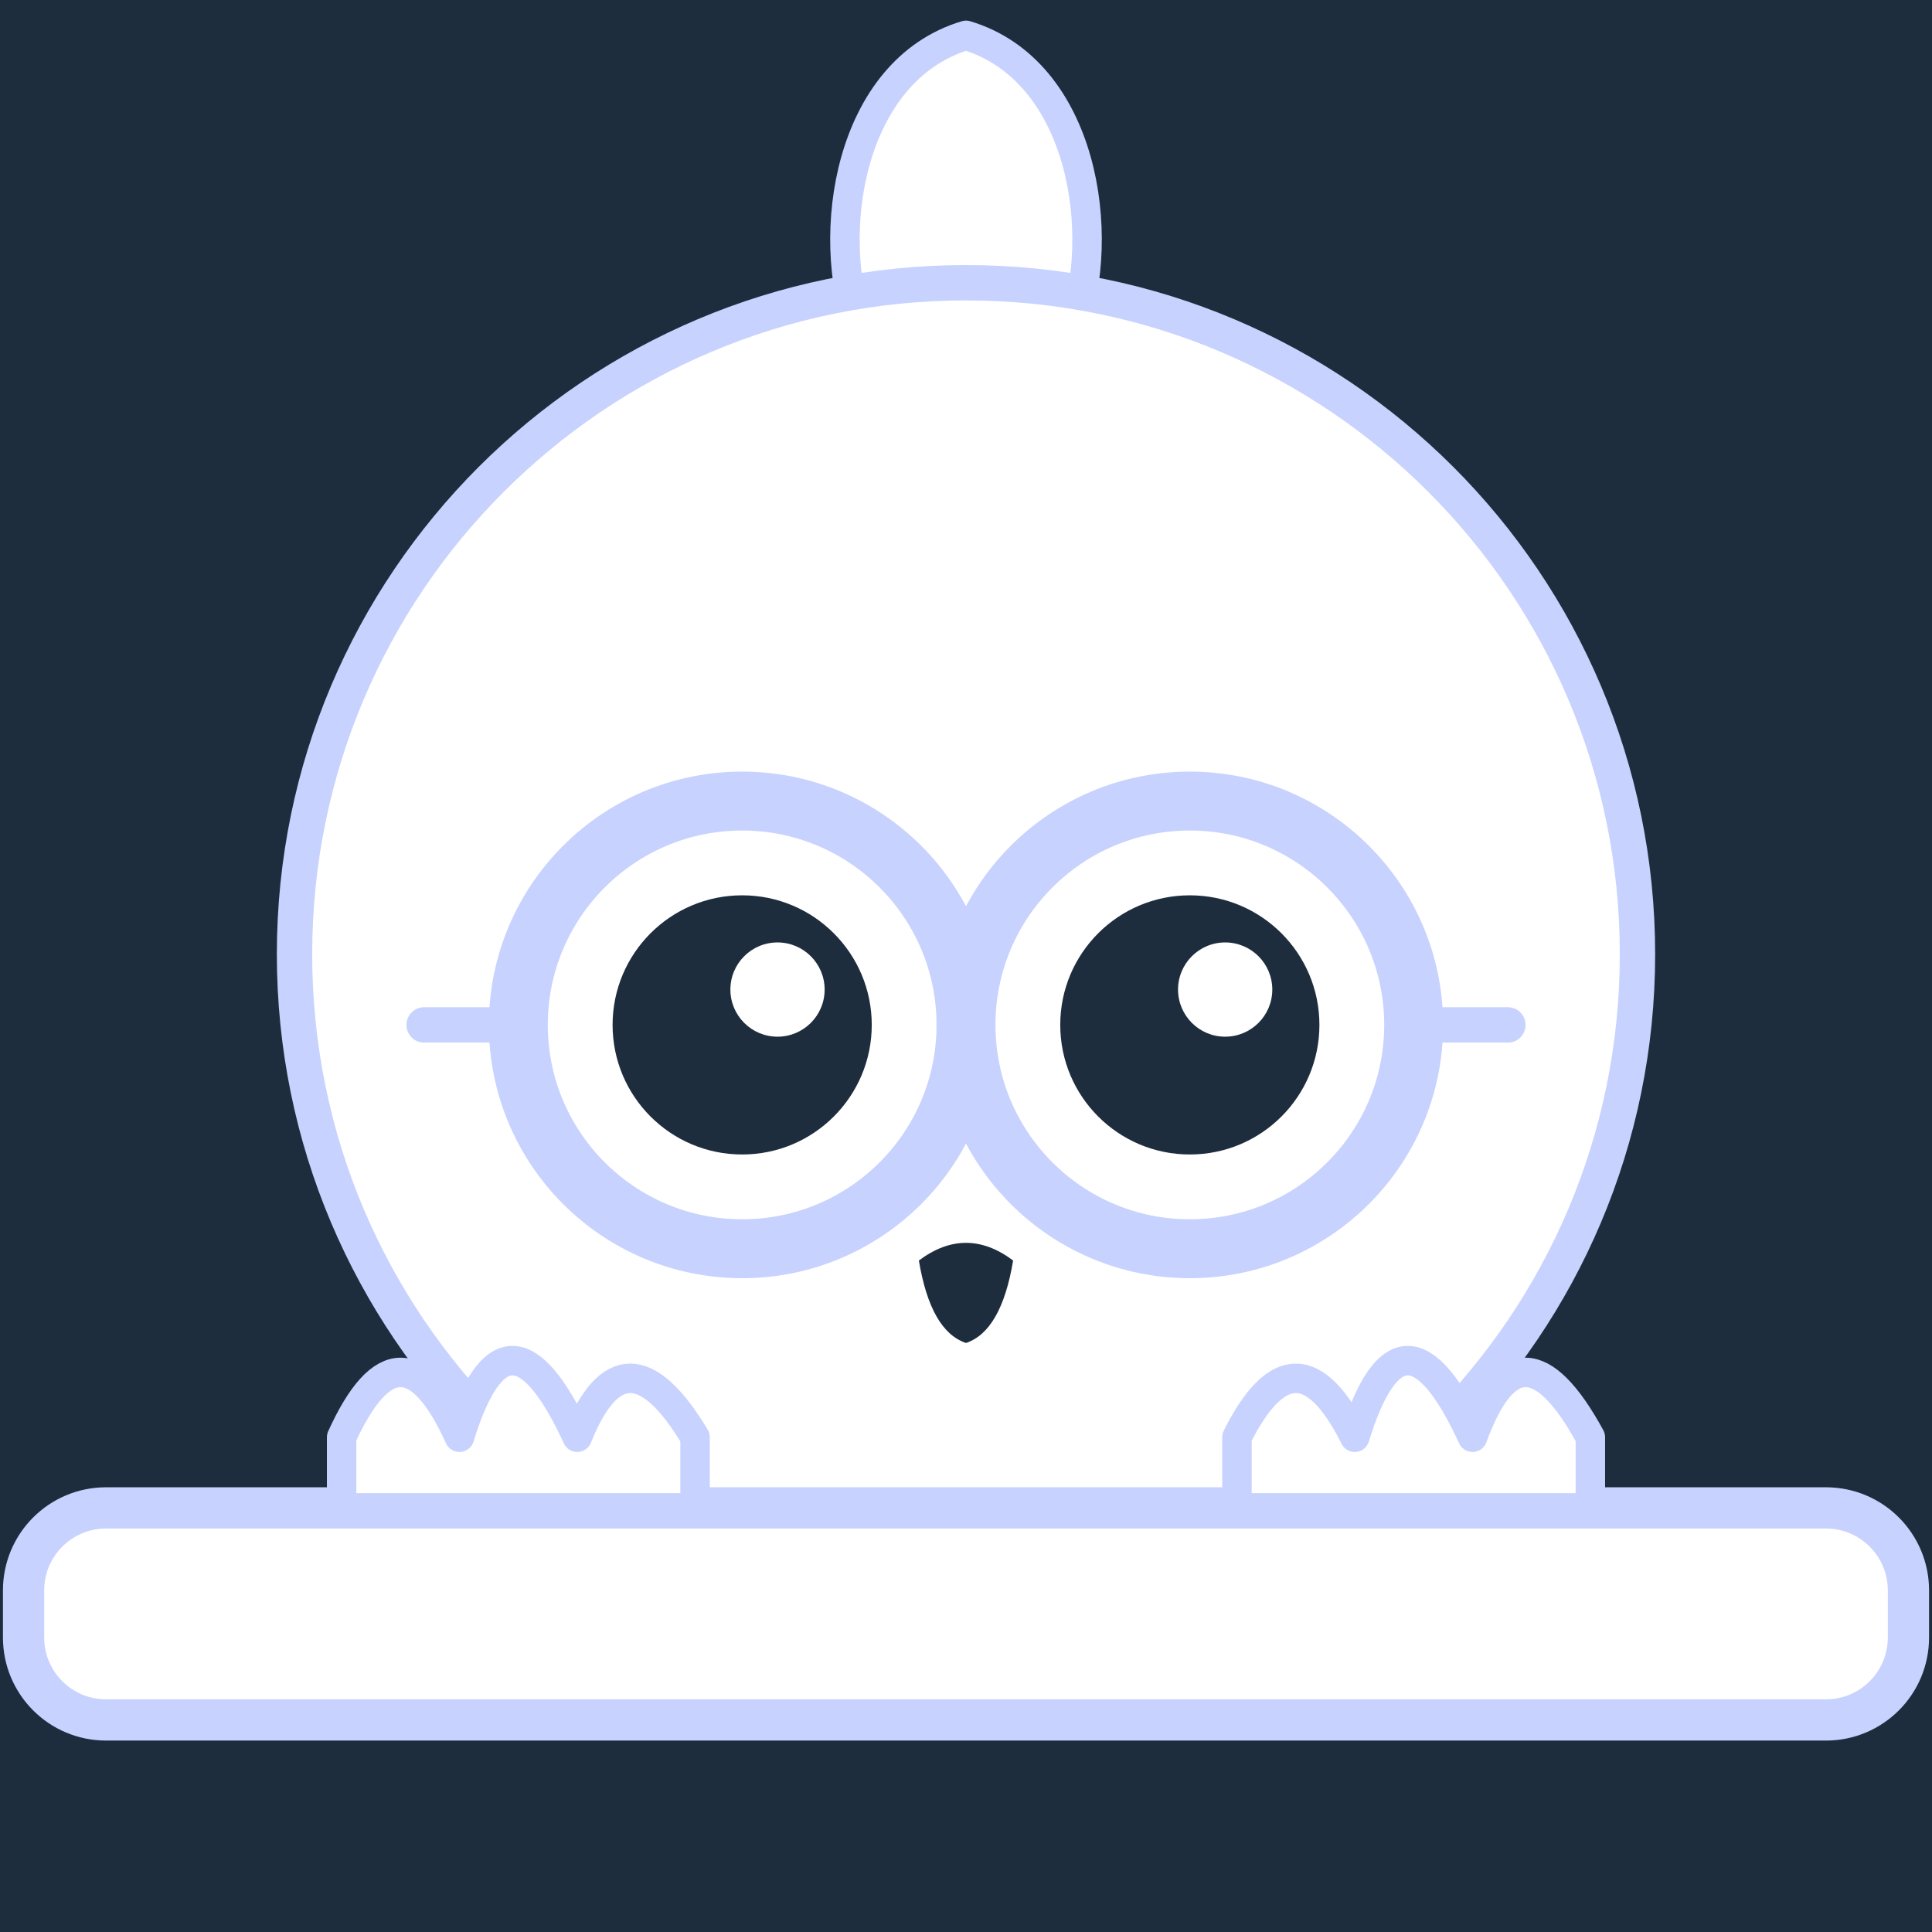
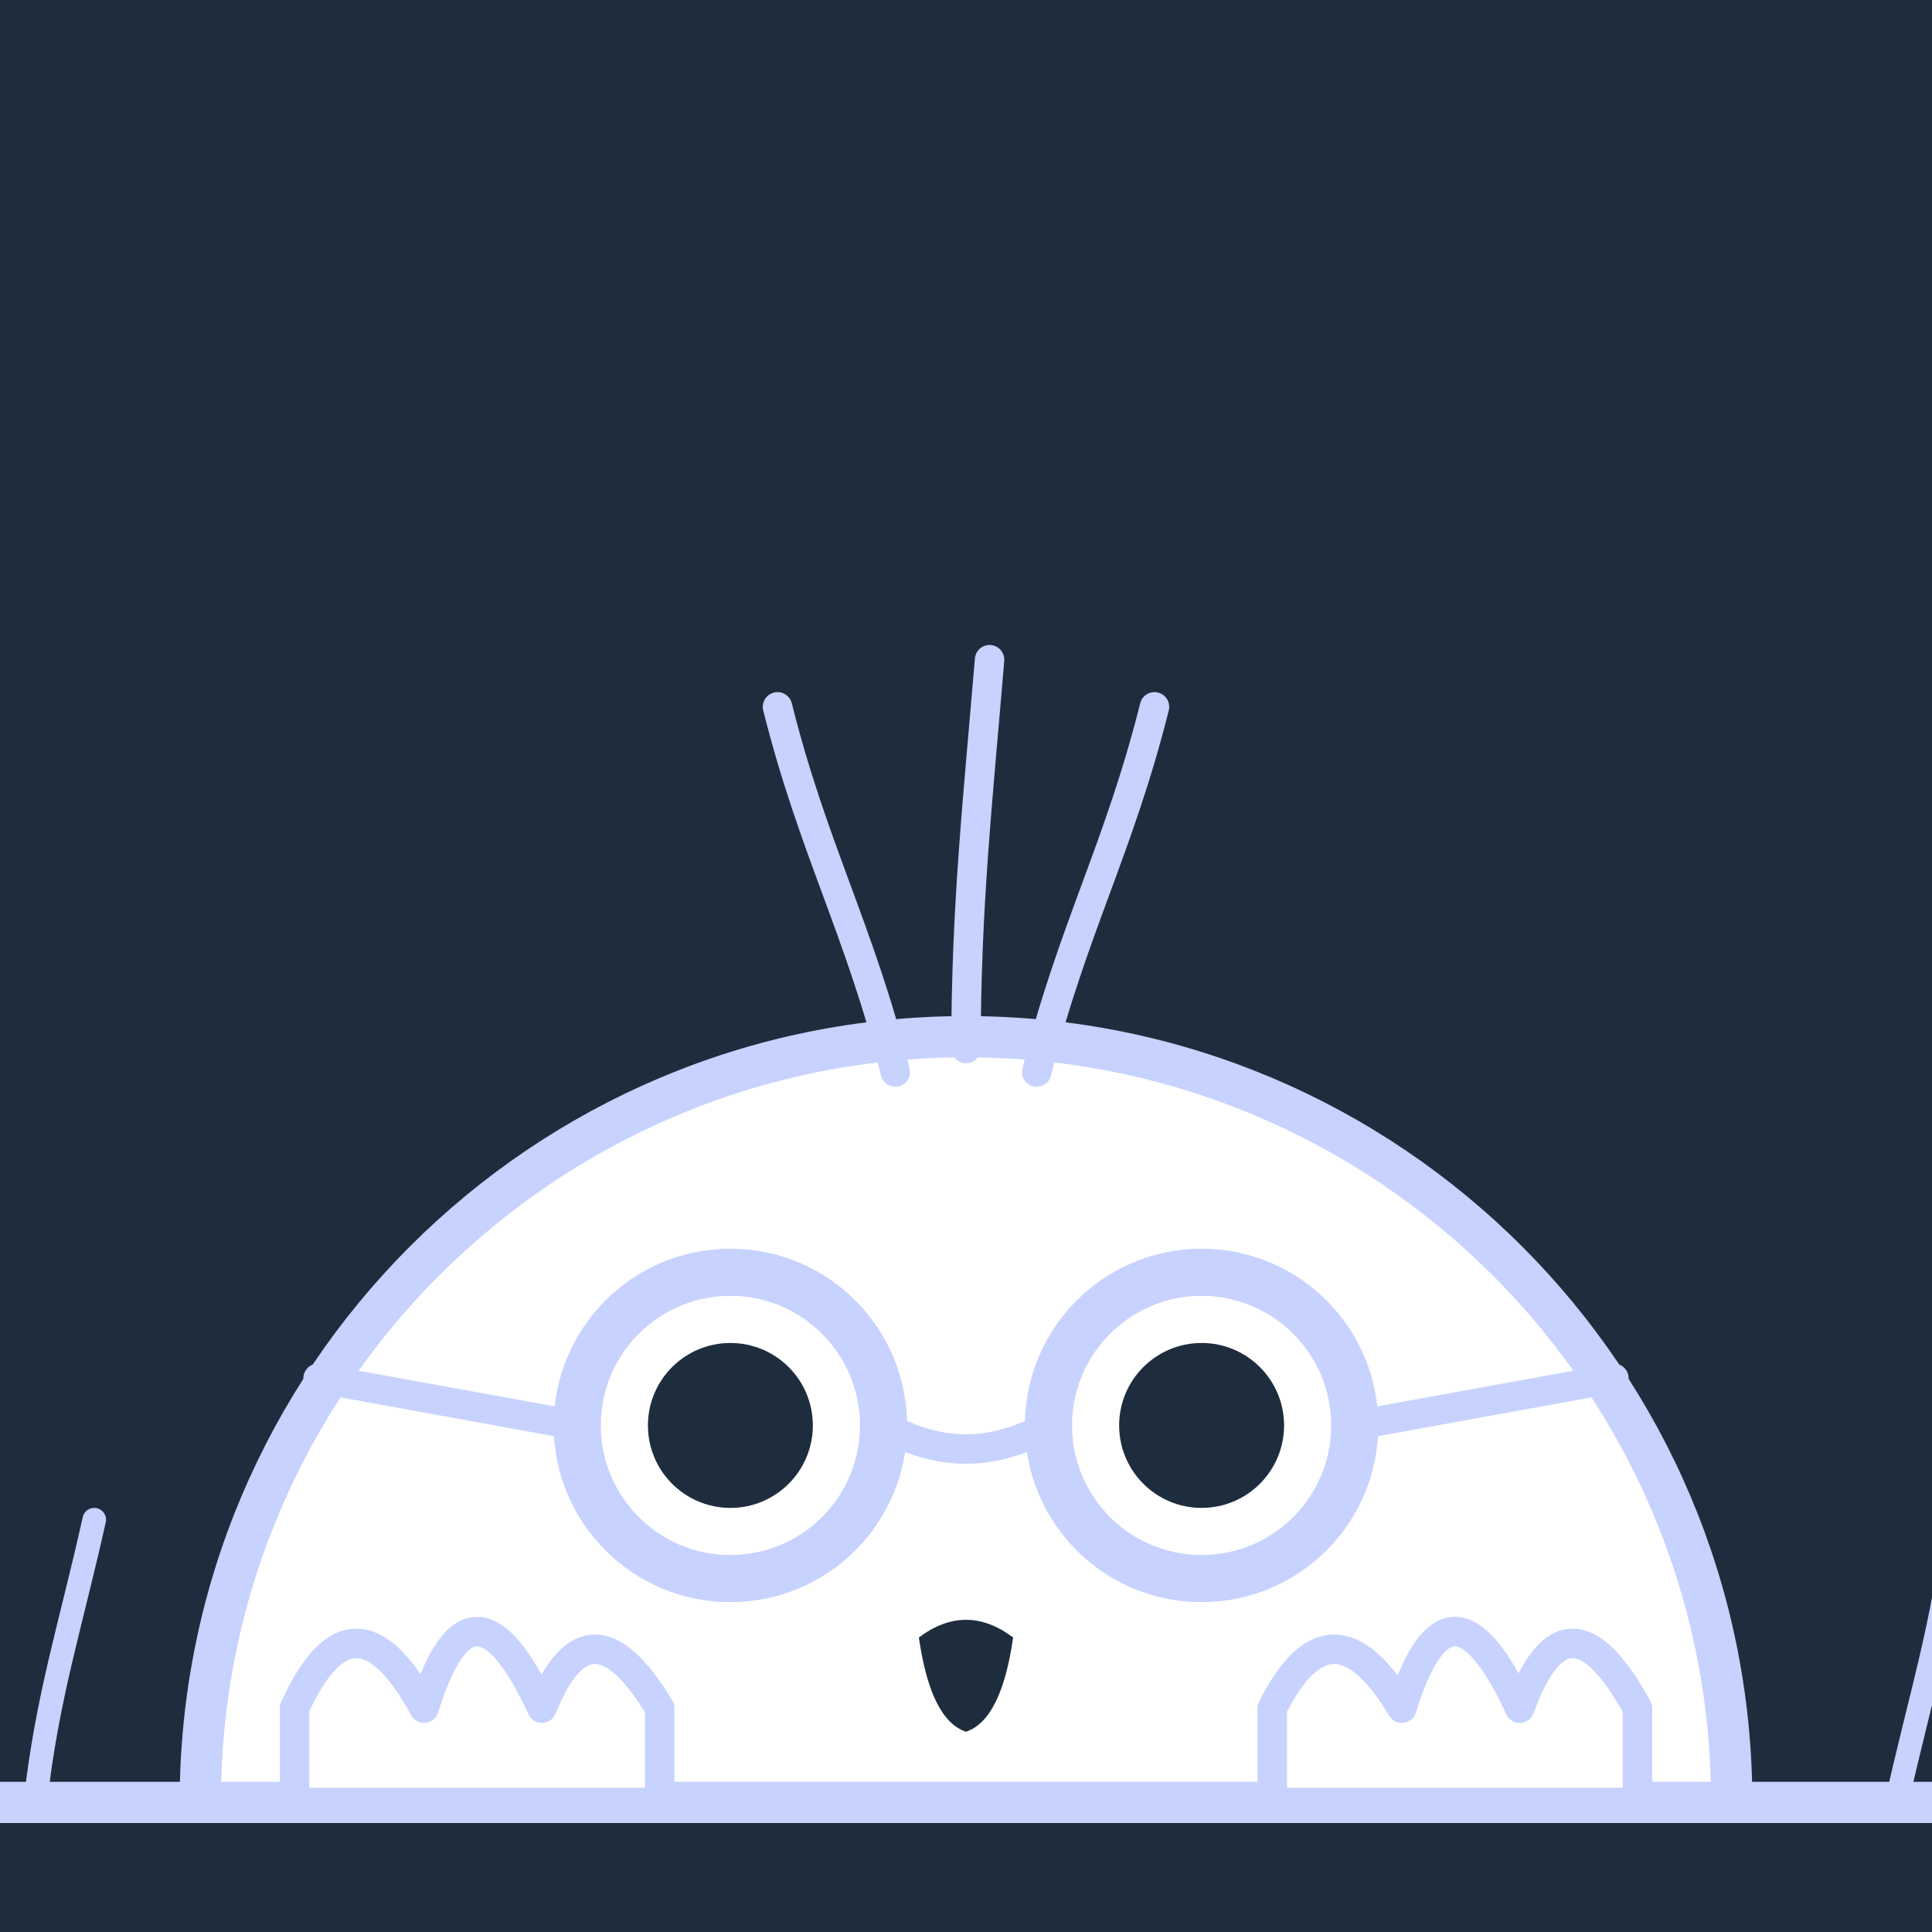
<svg xmlns="http://www.w3.org/2000/svg" viewBox="0 0 180 180" role="img" aria-label="BurrowSoft">
  <rect width="180" height="180" fill="#1e2d3d" />
  <svg x="0" y="0" width="180" height="180" viewBox="18 14 164 140" preserveAspectRatio="xMidYMid meet">
    <g fill="white" stroke="#c7d2fe" stroke-linecap="round" stroke-linejoin="round">
-       <path d="M91,30 C88,22 90,8 100,5 C110,8 112,22 109,30 C107,34 93,34 91,30 Z" stroke-width="2.5" />
-       <circle cx="100" cy="83" r="57" stroke-width="3" />
-       <circle cx="81" cy="89" r="19" stroke-width="5" />
-       <circle cx="119" cy="89" r="19" stroke-width="5" />
-       <line x1="100" y1="87" x2="100" y2="92" stroke-width="3.5" />
-       <line x1="62" y1="89" x2="54" y2="89" stroke-width="3" />
-       <line x1="138" y1="89" x2="146" y2="89" stroke-width="3" />
-       <circle cx="81" cy="89" r="11" fill="#1e2d3d" stroke="none" />
-       <circle cx="84" cy="86" r="4" fill="white" stroke="none" />
-       <circle cx="119" cy="89" r="11" fill="#1e2d3d" stroke="none" />
-       <circle cx="122" cy="86" r="4" fill="white" stroke="none" />
-       <path d="M96,109 Q100,106 104,109 Q103,115 100,116 Q97,115 96,109 Z" fill="#1e2d3d" stroke="none" />
-       <rect x="20" y="130" width="160" height="18" rx="7" stroke-width="3.5" />
-       <path d="M47,130 L47,124 Q52,113 57,124 Q61,111 67,124 Q71,114 77,124 L77,130 Z" stroke-width="2.5" />
-       <path d="M123,130 L123,124 Q128,114 133,124 Q137,111 143,124 Q147,113 153,124 L153,130 Z" stroke-width="2.5" />
+       <path d="M35,155 A65,65 0 0 1 165,155" fill="white" stroke-width="3.5" />
+       <path d="M94,93 C91,81 87,74 84,62" fill="none" stroke-width="2.5" />
+       <path d="M100,91 C100,79 101,70 102,58" fill="none" stroke-width="2.5" />
+       <path d="M106,93 C109,81 113,74 116,62" fill="none" stroke-width="2.5" />
+       <circle cx="80" cy="123" r="13" stroke-width="4" />
+       <circle cx="120" cy="123" r="13" stroke-width="4" />
+       <path d="M93,123 Q100,127 107,123" fill="none" stroke-width="2.5" />
+       <line x1="67" y1="123" x2="45" y2="119" stroke-width="2.5" />
+       <line x1="133" y1="123" x2="155" y2="119" stroke-width="2.5" />
+       <circle cx="80" cy="123" r="7" fill="#1e2d3d" stroke="none" />
+       <circle cx="120" cy="123" r="7" fill="#1e2d3d" stroke="none" />
+       <path d="M96,141 Q100,138 104,141 Q103,148 100,149 Q97,148 96,141 Z" fill="#1e2d3d" stroke="none" />
+       <line x1="5" y1="155" x2="195" y2="155" stroke-width="3.5" />
+       <path d="M10,155 C8,146 6,140 5,131" fill="none" stroke-width="2" />
+       <path d="M15,155 C14,146 13,139 14,130" fill="none" stroke-width="2" />
+       <path d="M21,155 C22,146 24,140 26,131" fill="none" stroke-width="2" />
+       <path d="M179,155 C181,146 183,140 184,131" fill="none" stroke-width="2" />
+       <path d="M185,155 C186,147 188,140 190,133" fill="none" stroke-width="2" />
+       <path d="M191,155 C192,146 193,141 195,133" fill="none" stroke-width="2" />
+       <path d="M43,155 L43,147 Q48,136 54,147 Q58,134 64,147 Q68,137 74,147 L74,155 Z" stroke-width="2.5" />
+       <path d="M126,155 L126,147 Q131,137 137,147 Q141,134 147,147 Q151,136 157,147 L157,155 Z" stroke-width="2.5" />
    </g>
  </svg>
</svg>
